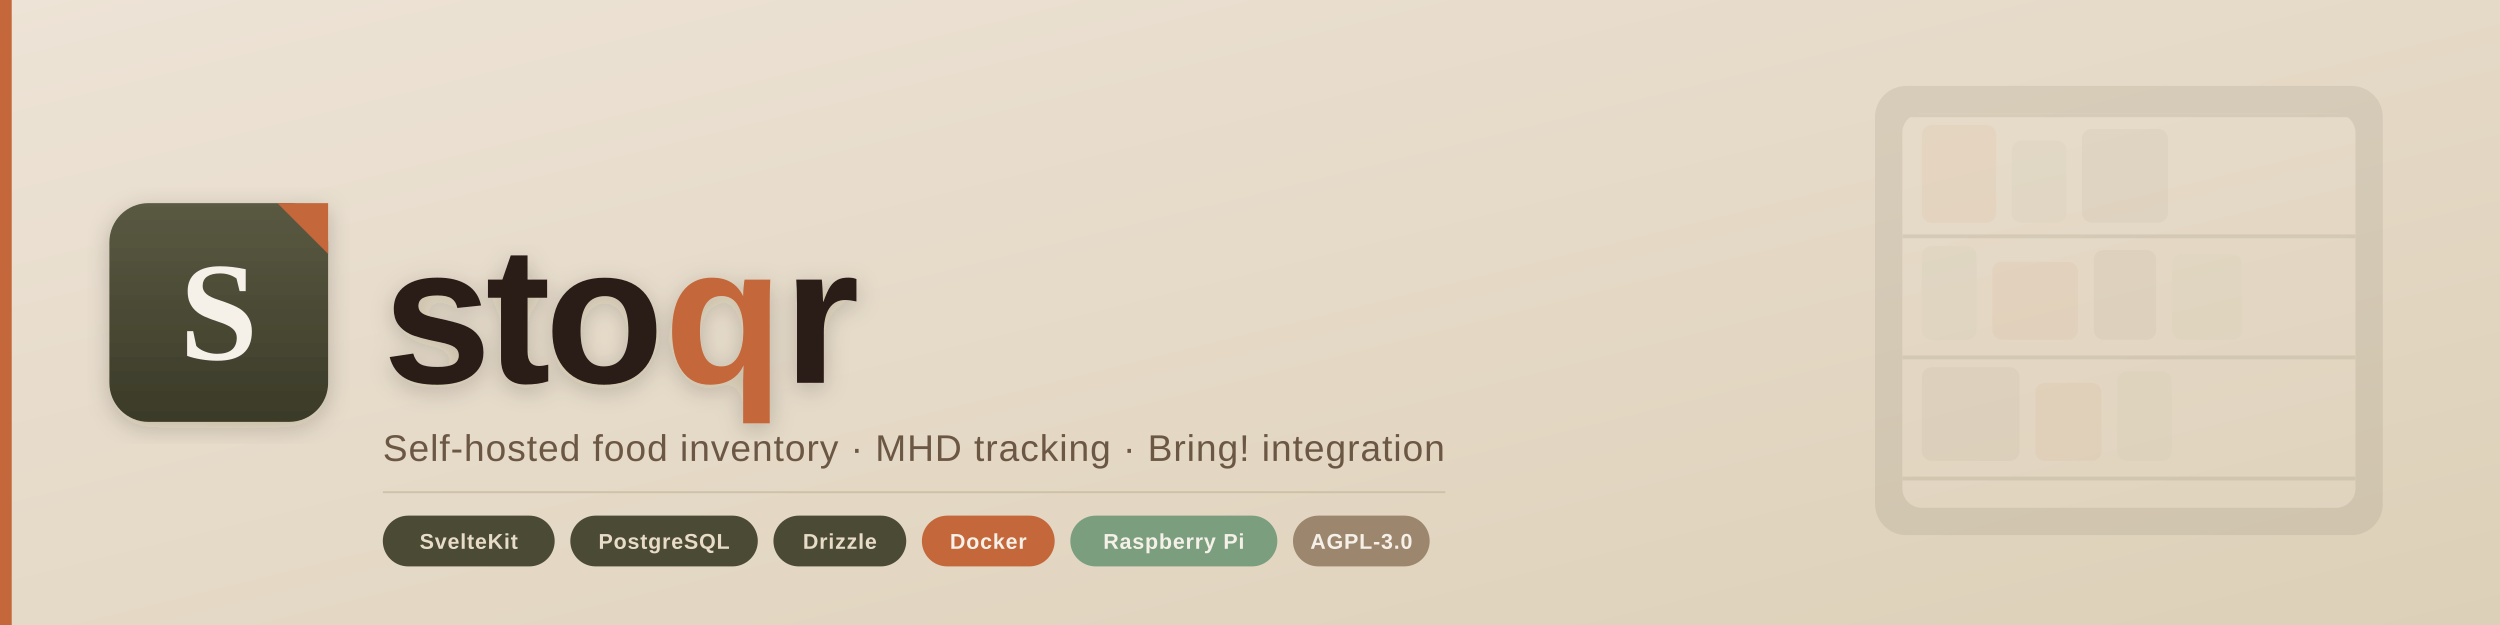
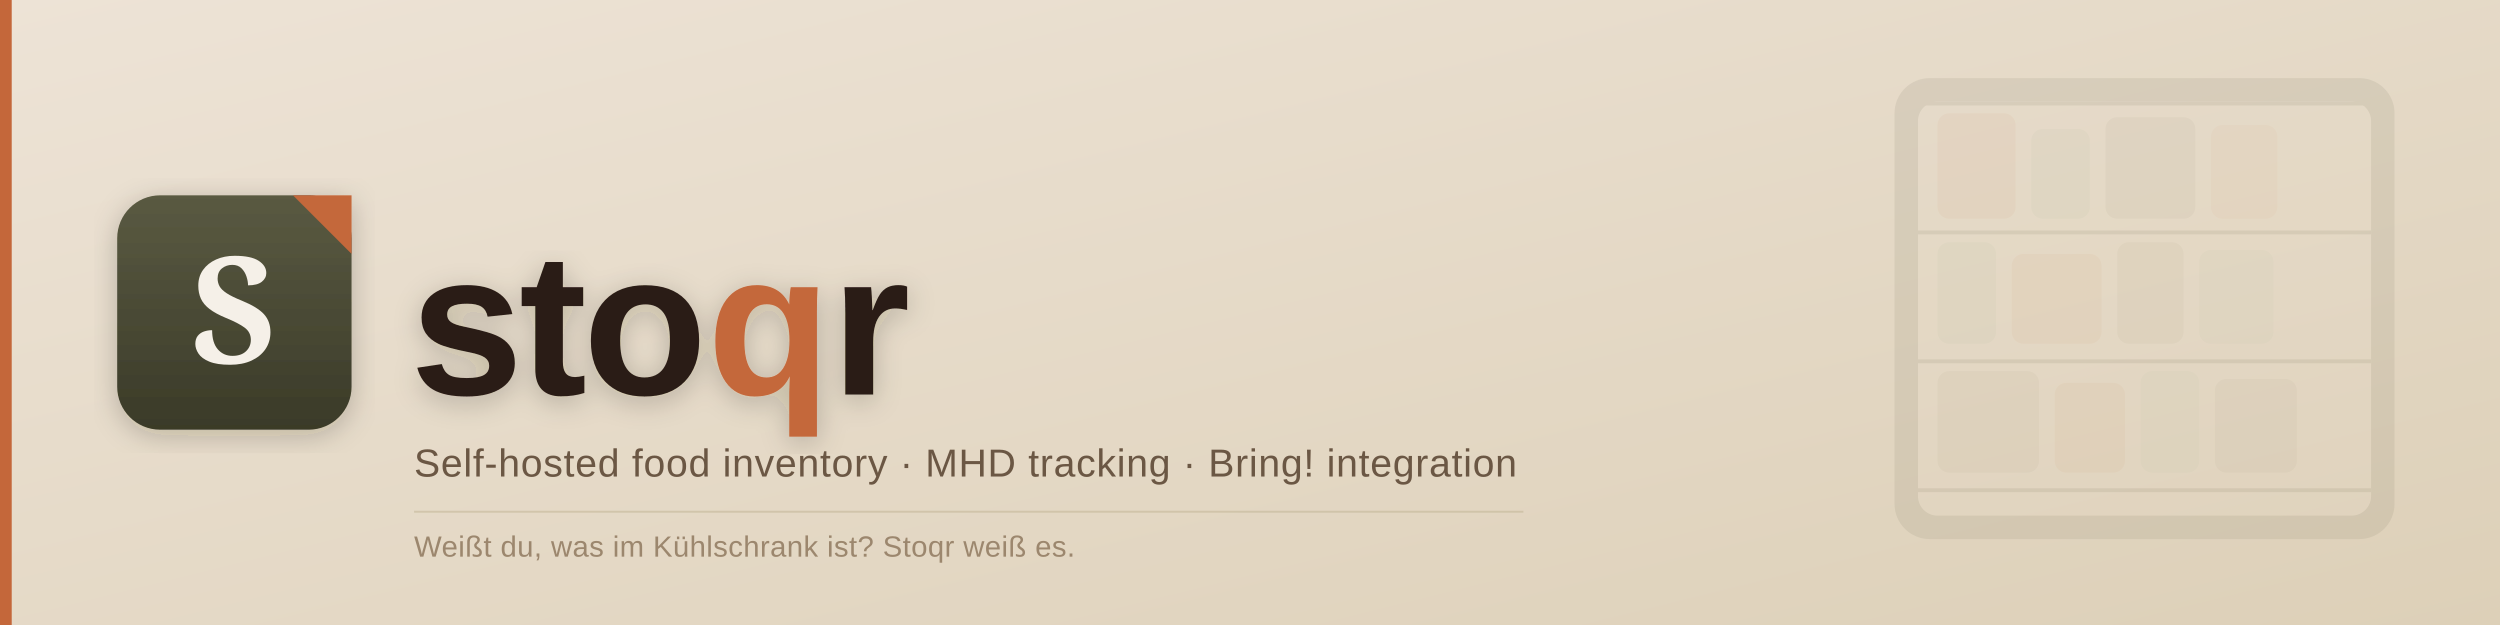
<svg xmlns="http://www.w3.org/2000/svg" viewBox="0 0 1280 320" width="1280" height="320">
  <defs>
    <linearGradient id="bg" x1="0" y1="0" x2="1" y2="1">
      <stop offset="0%" stop-color="#EDE3D6" />
      <stop offset="100%" stop-color="#DDD0B8" />
    </linearGradient>
    <linearGradient id="box" x1="0" y1="0" x2="0" y2="1">
      <stop offset="0%" stop-color="#5A5A42" />
      <stop offset="100%" stop-color="#3A3A28" />
    </linearGradient>
-     <filter id="dropshadow">
-       <feDropShadow dx="0" dy="3" stdDeviation="6" flood-color="#2C1F14" flood-opacity="0.20" />
+     <filter id="shadow">
+       <feDropShadow dx="0" dy="3" stdDeviation="7" flood-color="#2C1F14" flood-opacity="0.22" />
    </filter>
  </defs>
  <rect width="1280" height="320" fill="url(#bg)" />
  <rect x="0" y="0" width="6" height="320" fill="#C4673A" />
-   <g transform="translate(56, 104)" filter="url(#dropshadow)">
-     <rect x="0" y="0" width="112" height="112" rx="20" fill="url(#box)" />
-     <polygon points="86,0 112,0 112,26" fill="#C4673A" />
-     <text x="56" y="80" font-family="Georgia, 'Times New Roman', serif" font-size="72" font-weight="700" text-anchor="middle" fill="#F5F0E8">S</text>
+   <g transform="translate(60, 100)" filter="url(#shadow)">
+     <rect x="0" y="0" width="120" height="120" rx="22" fill="url(#box)" />
+     <polygon points="90,0 120,0 120,30" fill="#C4673A" />
+     <text x="60" y="86" font-family="Georgia, serif" font-size="76" font-weight="700" text-anchor="middle" fill="#F5F0E8">S</text>
  </g>
-   <text x="196" y="196" font-family="'Segoe UI', 'Helvetica Neue', Arial, sans-serif" font-size="100" font-weight="700" letter-spacing="-3" fill="#2C1F14" filter="url(#dropshadow)">sto<tspan fill="#C4673A">q</tspan>r</text>
-   <text x="196" y="236" font-family="'Segoe UI', 'Helvetica Neue', Arial, sans-serif" font-size="19" font-weight="400" letter-spacing="0.5" fill="#6B5744">Self-hosted food inventory · MHD tracking · Bring! integration</text>
-   <line x1="196" y1="252" x2="740" y2="252" stroke="#C4B89A" stroke-width="1" opacity="0.7" />
-   <rect x="196" y="264" width="88" height="26" rx="13" fill="#4A4A35" />
-   <text x="240" y="281" font-family="'Segoe UI', Arial, sans-serif" font-size="11" font-weight="600" text-anchor="middle" fill="#E8DCC8" letter-spacing="0.4">SvelteKit</text>
-   <rect x="292" y="264" width="96" height="26" rx="13" fill="#4A4A35" />
-   <text x="340" y="281" font-family="'Segoe UI', Arial, sans-serif" font-size="11" font-weight="600" text-anchor="middle" fill="#E8DCC8" letter-spacing="0.4">PostgreSQL</text>
-   <rect x="396" y="264" width="68" height="26" rx="13" fill="#4A4A35" />
-   <text x="430" y="281" font-family="'Segoe UI', Arial, sans-serif" font-size="11" font-weight="600" text-anchor="middle" fill="#E8DCC8" letter-spacing="0.4">Drizzle</text>
-   <rect x="472" y="264" width="68" height="26" rx="13" fill="#C4673A" />
-   <text x="506" y="281" font-family="'Segoe UI', Arial, sans-serif" font-size="11" font-weight="600" text-anchor="middle" fill="#F5F0E8" letter-spacing="0.4">Docker</text>
-   <rect x="548" y="264" width="106" height="26" rx="13" fill="#7A9E7E" />
-   <text x="601" y="281" font-family="'Segoe UI', Arial, sans-serif" font-size="11" font-weight="600" text-anchor="middle" fill="#F5F0E8" letter-spacing="0.4">Raspberry Pi</text>
-   <rect x="662" y="264" width="70" height="26" rx="13" fill="#9C876E" />
-   <text x="697" y="281" font-family="'Segoe UI', Arial, sans-serif" font-size="11" font-weight="600" text-anchor="middle" fill="#F5F0E8" letter-spacing="0.4">AGPL-3.0</text>
-   <g transform="translate(960, 44)" opacity="0.10" fill="#4A4A35">
-     <rect x="0" y="0" width="260" height="230" rx="16" />
-     <rect x="14" y="14" width="232" height="202" rx="10" fill="#EDE3D6" />
-     <rect x="14" y="14" width="232" height="2" fill="#4A4A35" />
-     <rect x="14" y="76" width="232" height="2" fill="#4A4A35" />
-     <rect x="14" y="138" width="232" height="2" fill="#4A4A35" />
-     <rect x="14" y="200" width="232" height="2" fill="#4A4A35" />
-     <rect x="24" y="20" width="38" height="50" rx="5" fill="#C4673A" opacity="0.5" />
-     <rect x="70" y="28" width="28" height="42" rx="5" fill="#7A9E7E" opacity="0.5" />
-     <rect x="106" y="22" width="44" height="48" rx="5" fill="#4A4A35" opacity="0.4" />
-     <rect x="24" y="82" width="28" height="48" rx="5" fill="#7A9E7E" opacity="0.5" />
-     <rect x="60" y="90" width="44" height="40" rx="5" fill="#C4673A" opacity="0.5" />
-     <rect x="112" y="84" width="32" height="46" rx="5" fill="#4A4A35" opacity="0.4" />
-     <rect x="152" y="86" width="36" height="44" rx="5" fill="#7A9E7E" opacity="0.4" />
-     <rect x="24" y="144" width="50" height="48" rx="5" fill="#4A4A35" opacity="0.4" />
-     <rect x="82" y="152" width="34" height="40" rx="5" fill="#C4673A" opacity="0.5" />
-     <rect x="124" y="146" width="28" height="46" rx="5" fill="#7A9E7E" opacity="0.4" />
+   <text x="210" y="202" font-family="'Segoe UI', 'Helvetica Neue', Arial, sans-serif" font-size="104" font-weight="700" letter-spacing="-2" fill="#2C1F14" filter="url(#shadow)">sto<tspan fill="#C4673A">q</tspan>r</text>
+   <text x="212" y="244" font-family="'Segoe UI', 'Helvetica Neue', Arial, sans-serif" font-size="20" font-weight="400" letter-spacing="0.4" fill="#6B5744">Self-hosted food inventory · MHD tracking · Bring! integration</text>
+   <line x1="212" y1="262" x2="780" y2="262" stroke="#C4B89A" stroke-width="1" opacity="0.6" />
+   <text x="212" y="285" font-family="'Segoe UI', 'Helvetica Neue', Arial, sans-serif" font-size="15" font-weight="400" letter-spacing="0.2" fill="#9C876E">Weißt du, was im Kühlschrank ist? Stoqr weiß es.</text>
+   <g transform="translate(970, 40)" opacity="0.09" fill="#4A4A35">
+     <rect x="0" y="0" width="256" height="236" rx="18" />
+     <rect x="12" y="12" width="232" height="212" rx="10" fill="#EDE3D6" />
+     <rect x="12" y="12" width="232" height="2" fill="#4A4A35" />
+     <rect x="12" y="78" width="232" height="2" fill="#4A4A35" />
+     <rect x="12" y="144" width="232" height="2" fill="#4A4A35" />
+     <rect x="12" y="210" width="232" height="2" fill="#4A4A35" />
+     <rect x="22" y="18" width="40" height="54" rx="6" fill="#C4673A" opacity="0.55" />
+     <rect x="70" y="26" width="30" height="46" rx="6" fill="#7A9E7E" opacity="0.55" />
+     <rect x="108" y="20" width="46" height="52" rx="6" fill="#4A4A35" opacity="0.45" />
+     <rect x="162" y="24" width="34" height="48" rx="6" fill="#C4673A" opacity="0.40" />
+     <rect x="22" y="84" width="30" height="52" rx="6" fill="#7A9E7E" opacity="0.55" />
+     <rect x="60" y="90" width="46" height="46" rx="6" fill="#C4673A" opacity="0.50" />
+     <rect x="114" y="84" width="34" height="52" rx="6" fill="#4A4A35" opacity="0.40" />
+     <rect x="156" y="88" width="38" height="48" rx="6" fill="#7A9E7E" opacity="0.45" />
+     <rect x="22" y="150" width="52" height="52" rx="6" fill="#4A4A35" opacity="0.40" />
+     <rect x="82" y="156" width="36" height="46" rx="6" fill="#C4673A" opacity="0.50" />
+     <rect x="126" y="150" width="30" height="52" rx="6" fill="#7A9E7E" opacity="0.45" />
+     <rect x="164" y="154" width="42" height="48" rx="6" fill="#4A4A35" opacity="0.38" />
  </g>
</svg>
